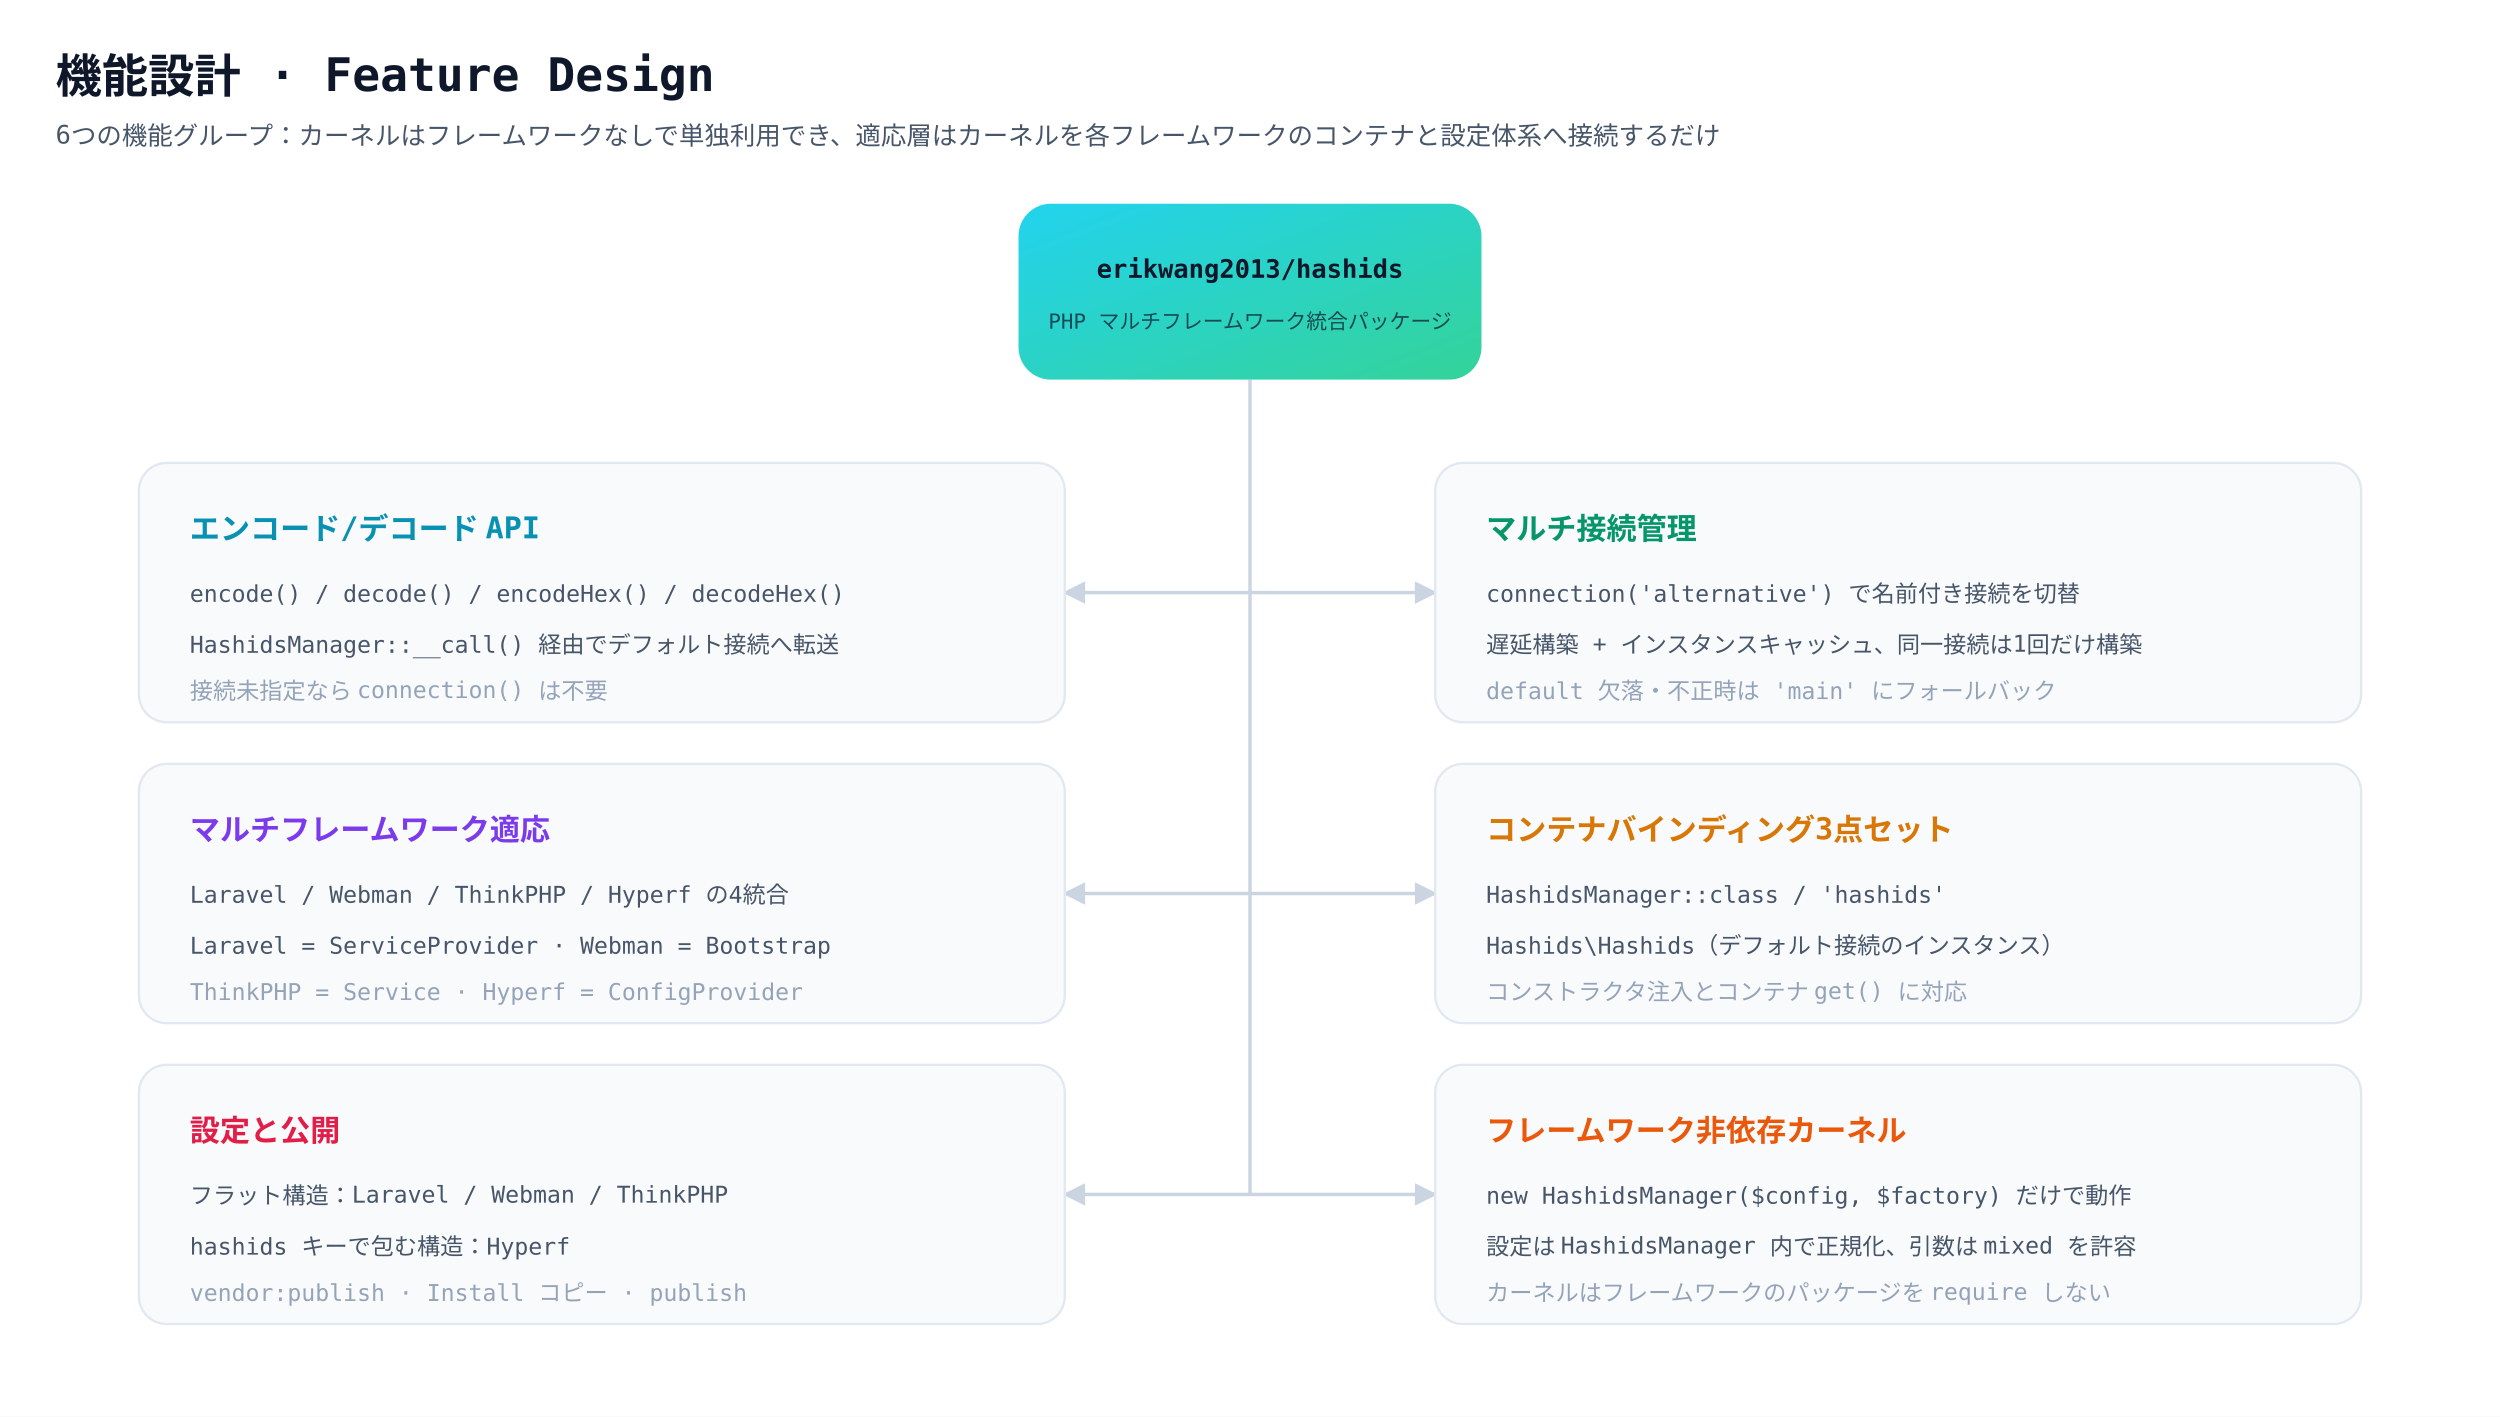
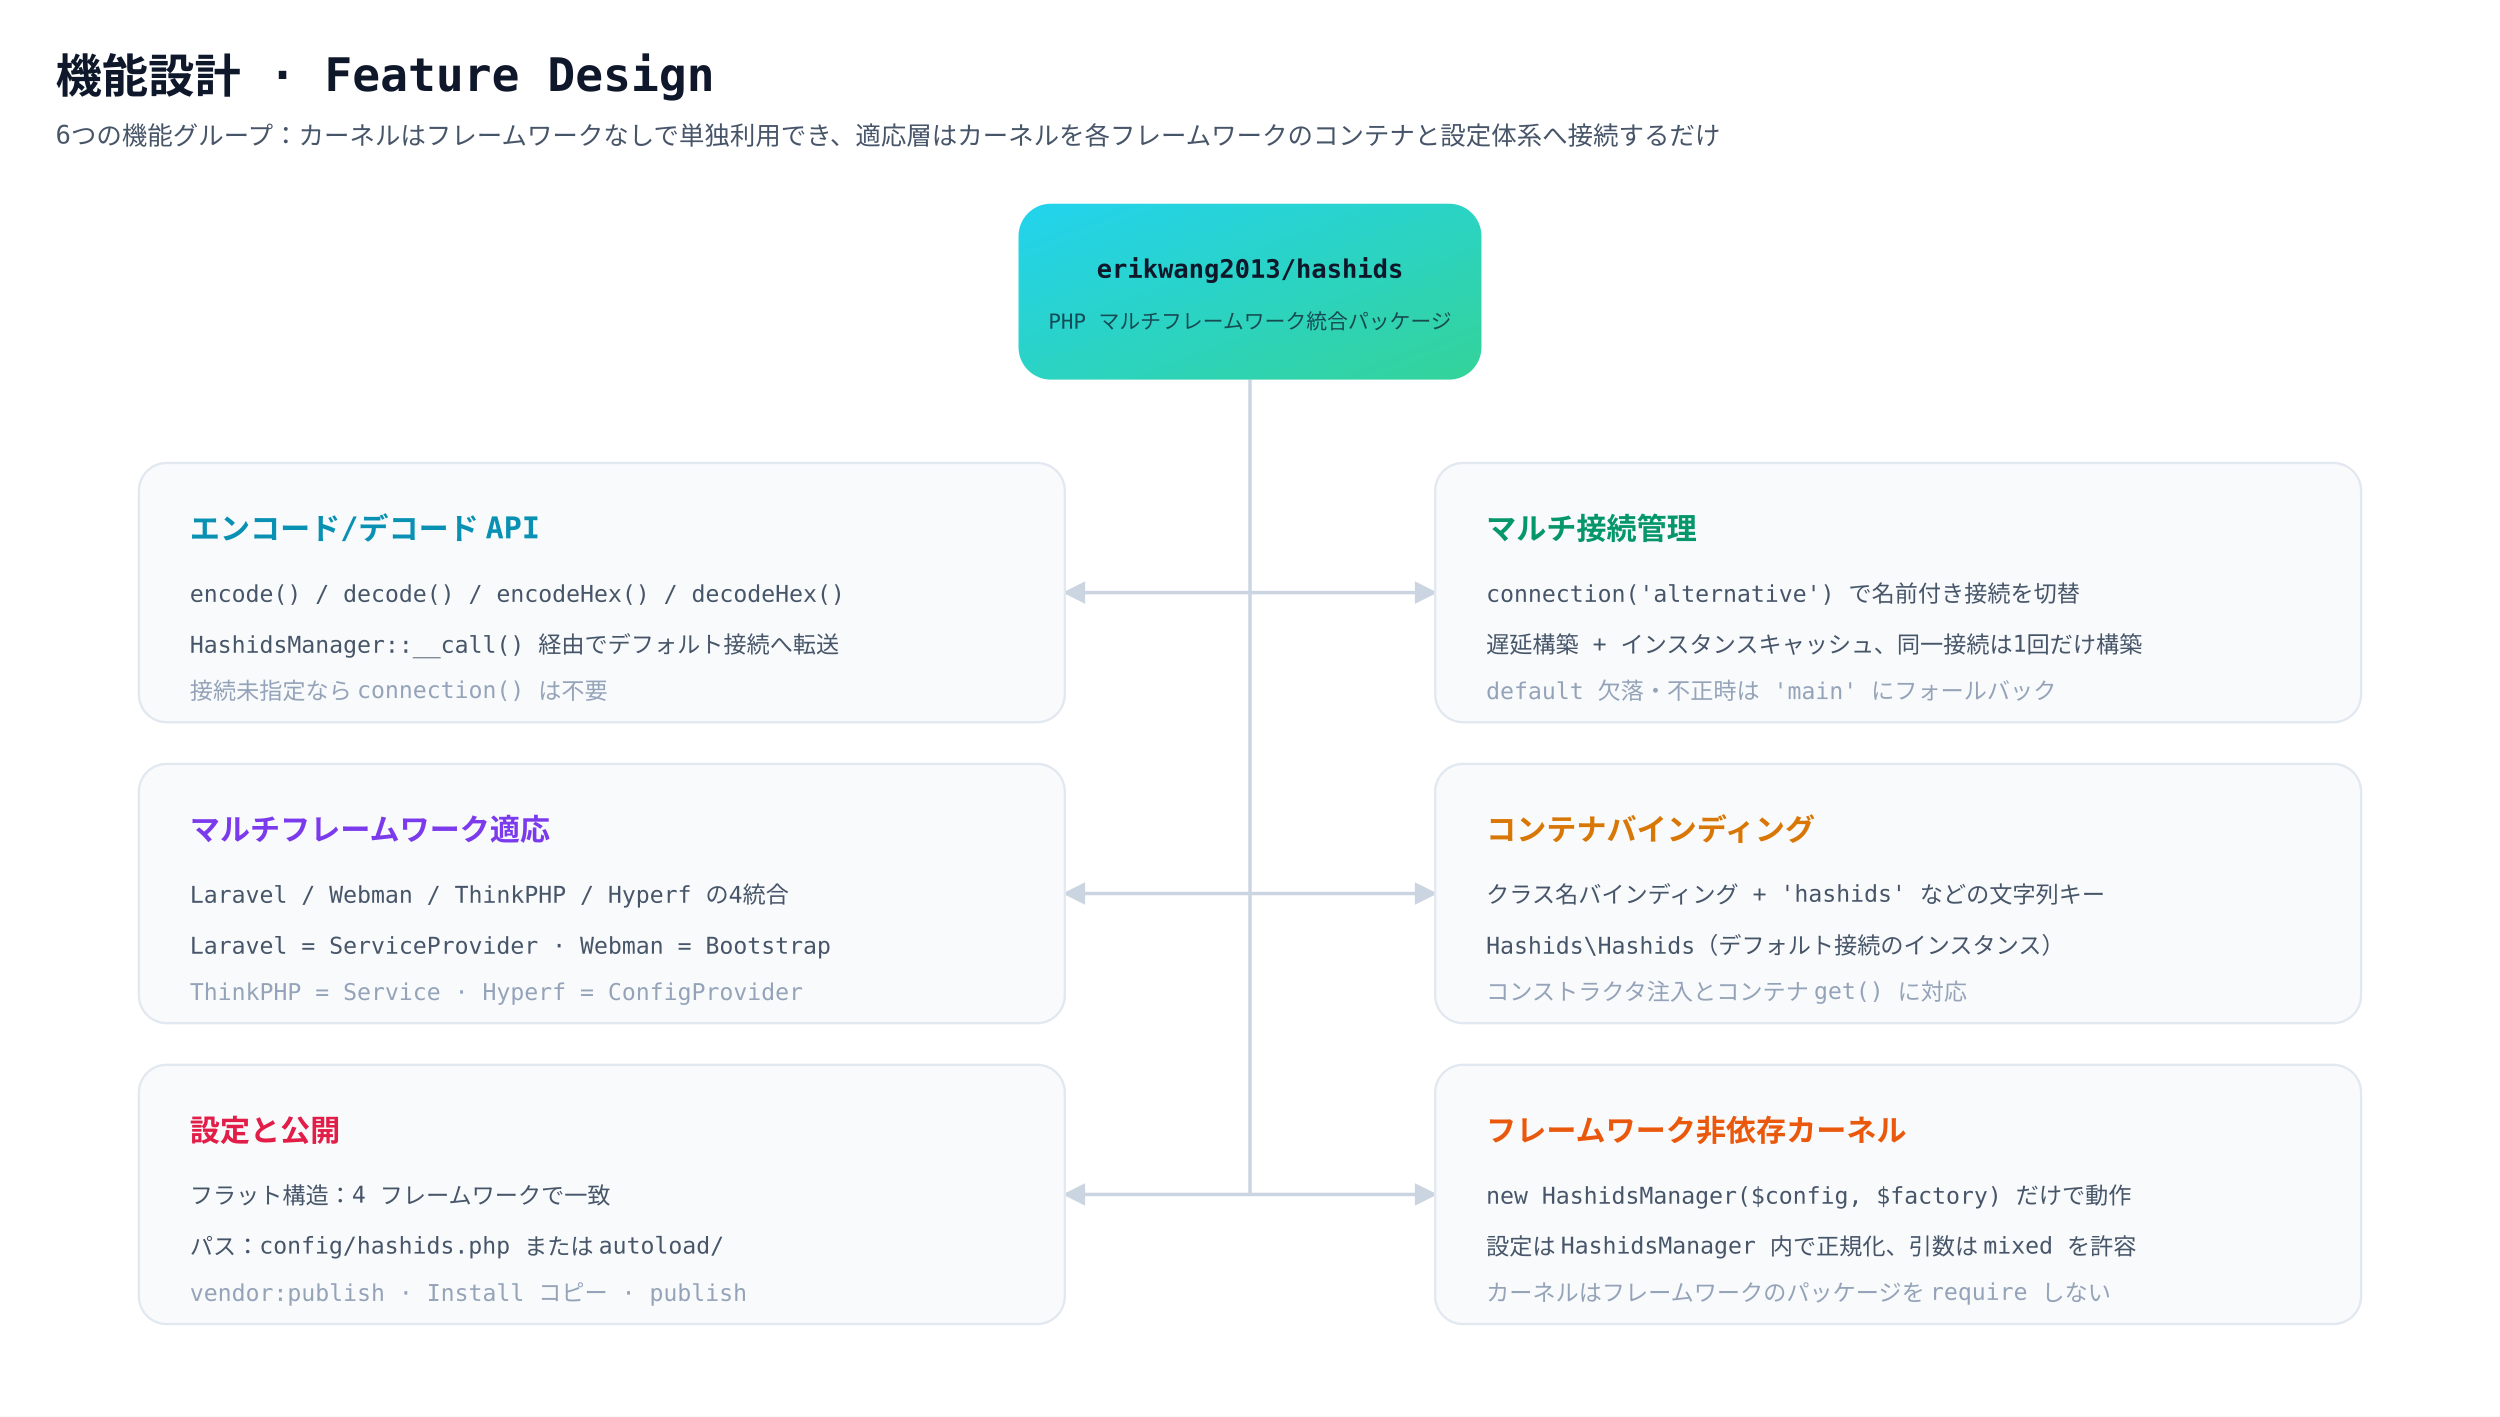
<svg xmlns="http://www.w3.org/2000/svg" viewBox="0 0 1080 612" role="img" aria-labelledby="featTitle featDesc">
  <defs>
    <style>
      text { font-family: ui-monospace, SFMono-Regular, Menlo, Consolas, "DejaVu Sans Mono", "PingFang SC", "Microsoft YaHei", monospace; }
      .bg     { fill: #ffffff; }
      .card   { fill: #f8fafc; stroke: #e2e8f0; stroke-width: 1; }
      .spine  { stroke: #cbd5e1; stroke-width: 1.5; fill: none; }
      .t-primary { fill: #0f172a; font-weight: 600; }
      .t-muted   { fill: #475569; }
      .t-dim     { fill: #94a3b8; }
      .t-frontend   { fill: #0891b2; font-weight: 600; }
      .t-backend    { fill: #059669; font-weight: 600; }
      .t-database   { fill: #7c3aed; font-weight: 600; }
      .t-cloud      { fill: #d97706; font-weight: 600; }
      .t-security   { fill: #e11d48; font-weight: 600; }
      .t-messagebus { fill: #ea580c; font-weight: 600; }
      .a-head { fill: #cbd5e1; }

      @media (prefers-color-scheme: dark) {
        .bg    { fill: #0b1220; }
        .card  { fill: #0f172a; stroke: #1e293b; }
        .spine { stroke: #334155; }
        .t-primary { fill: #f8fafc; }
        .t-muted   { fill: #94a3b8; }
        .t-dim     { fill: #64748b; }
        .t-frontend   { fill: #22d3ee; }
        .t-backend    { fill: #34d399; }
        .t-database   { fill: #a78bfa; }
        .t-cloud      { fill: #fbbf24; }
        .t-security   { fill: #fb7185; }
        .t-messagebus { fill: #fb923c; }
        .a-head { fill: #334155; }
      }
    </style>
    <marker id="ah" viewBox="0 0 10 10" refX="9" refY="5" markerWidth="6.5" markerHeight="6.5" orient="auto">
      <path d="M0 0 L10 5 L0 10 z" class="a-head" />
    </marker>
    <linearGradient id="rootGrad" x1="0" y1="0" x2="1" y2="1">
      <stop offset="0" stop-color="#22d3ee" />
      <stop offset="1" stop-color="#34d399" />
    </linearGradient>
  </defs>
  <rect class="bg" x="0" y="0" width="1080" height="612" />
  <text x="24" y="40" class="t-primary" font-size="20">機能設計 · Feature Design</text>
  <text x="24" y="62" class="t-muted" font-size="11">6つの機能グループ：カーネルはフレームワークなしで単独利用でき、適応層はカーネルを各フレームワークのコンテナと設定体系へ接続するだけ</text>
  <path class="spine" d="M540 164 V516" />
  <path class="spine" d="M540 256 H460" marker-end="url(#ah)" />
  <path class="spine" d="M540 386 H460" marker-end="url(#ah)" />
  <path class="spine" d="M540 516 H460" marker-end="url(#ah)" />
  <path class="spine" d="M540 256 H620" marker-end="url(#ah)" />
  <path class="spine" d="M540 386 H620" marker-end="url(#ah)" />
  <path class="spine" d="M540 516 H620" marker-end="url(#ah)" />
  <rect x="440" y="88" width="200" height="76" rx="14" fill="url(#rootGrad)" />
  <text x="540" y="120" font-size="11" font-weight="700" fill="#0f172a" text-anchor="middle">erikwang2013/hashids</text>
  <text x="540" y="142" font-size="9" fill="rgba(15,23,42,.72)" text-anchor="middle">PHP マルチフレームワーク統合パッケージ</text>
  <rect class="card" x="60" y="200" width="400" height="112" rx="12" />
  <text class="t-frontend" x="82" y="233" font-size="13">エンコード/デコード API</text>
  <text class="t-muted" x="82" y="260" font-size="10">encode() / decode() / encodeHex() / decodeHex()</text>
  <text class="t-muted" x="82" y="282" font-size="10">HashidsManager::__call() 経由でデフォルト接続へ転送</text>
  <text class="t-dim" x="82" y="302" font-size="10">接続未指定なら connection() は不要</text>
  <rect class="card" x="60" y="330" width="400" height="112" rx="12" />
  <text class="t-database" x="82" y="363" font-size="13">マルチフレームワーク適応</text>
  <text class="t-muted" x="82" y="390" font-size="10">Laravel / Webman / ThinkPHP / Hyperf の4統合</text>
  <text class="t-muted" x="82" y="412" font-size="10">Laravel = ServiceProvider · Webman = Bootstrap</text>
  <text class="t-dim" x="82" y="432" font-size="10">ThinkPHP = Service · Hyperf = ConfigProvider</text>
  <rect class="card" x="60" y="460" width="400" height="112" rx="12" />
  <text class="t-security" x="82" y="493" font-size="13">設定と公開</text>
-   <text class="t-muted" x="82" y="520" font-size="10">フラット構造：Laravel / Webman / ThinkPHP</text>
-   <text class="t-muted" x="82" y="542" font-size="10">hashids キーで包む構造：Hyperf</text>
+   <text class="t-muted" x="82" y="520" font-size="10">フラット構造：4 フレームワークで一致</text>
+   <text class="t-muted" x="82" y="542" font-size="10">パス：config/hashids.php または autoload/</text>
  <text class="t-dim" x="82" y="562" font-size="10">vendor:publish · Install コピー · publish</text>
  <rect class="card" x="620" y="200" width="400" height="112" rx="12" />
  <text class="t-backend" x="642" y="233" font-size="13">マルチ接続管理</text>
  <text class="t-muted" x="642" y="260" font-size="10">connection('alternative') で名前付き接続を切替</text>
  <text class="t-muted" x="642" y="282" font-size="10">遅延構築 + インスタンスキャッシュ、同一接続は1回だけ構築</text>
  <text class="t-dim" x="642" y="302" font-size="10">default 欠落・不正時は 'main' にフォールバック</text>
  <rect class="card" x="620" y="330" width="400" height="112" rx="12" />
-   <text class="t-cloud" x="642" y="363" font-size="13">コンテナバインディング3点セット</text>
-   <text class="t-muted" x="642" y="390" font-size="10">HashidsManager::class / 'hashids'</text>
+   <text class="t-cloud" x="642" y="363" font-size="13">コンテナバインディング</text>
+   <text class="t-muted" x="642" y="390" font-size="10">クラス名バインディング + 'hashids' などの文字列キー</text>
  <text class="t-muted" x="642" y="412" font-size="10">Hashids\Hashids（デフォルト接続のインスタンス）</text>
  <text class="t-dim" x="642" y="432" font-size="10">コンストラクタ注入とコンテナ get() に対応</text>
  <rect class="card" x="620" y="460" width="400" height="112" rx="12" />
  <text class="t-messagebus" x="642" y="493" font-size="13">フレームワーク非依存カーネル</text>
  <text class="t-muted" x="642" y="520" font-size="10">new HashidsManager($config, $factory) だけで動作</text>
  <text class="t-muted" x="642" y="542" font-size="10">設定は HashidsManager 内で正規化、引数は mixed を許容</text>
  <text class="t-dim" x="642" y="562" font-size="10">カーネルはフレームワークのパッケージを require しない</text>
</svg>
